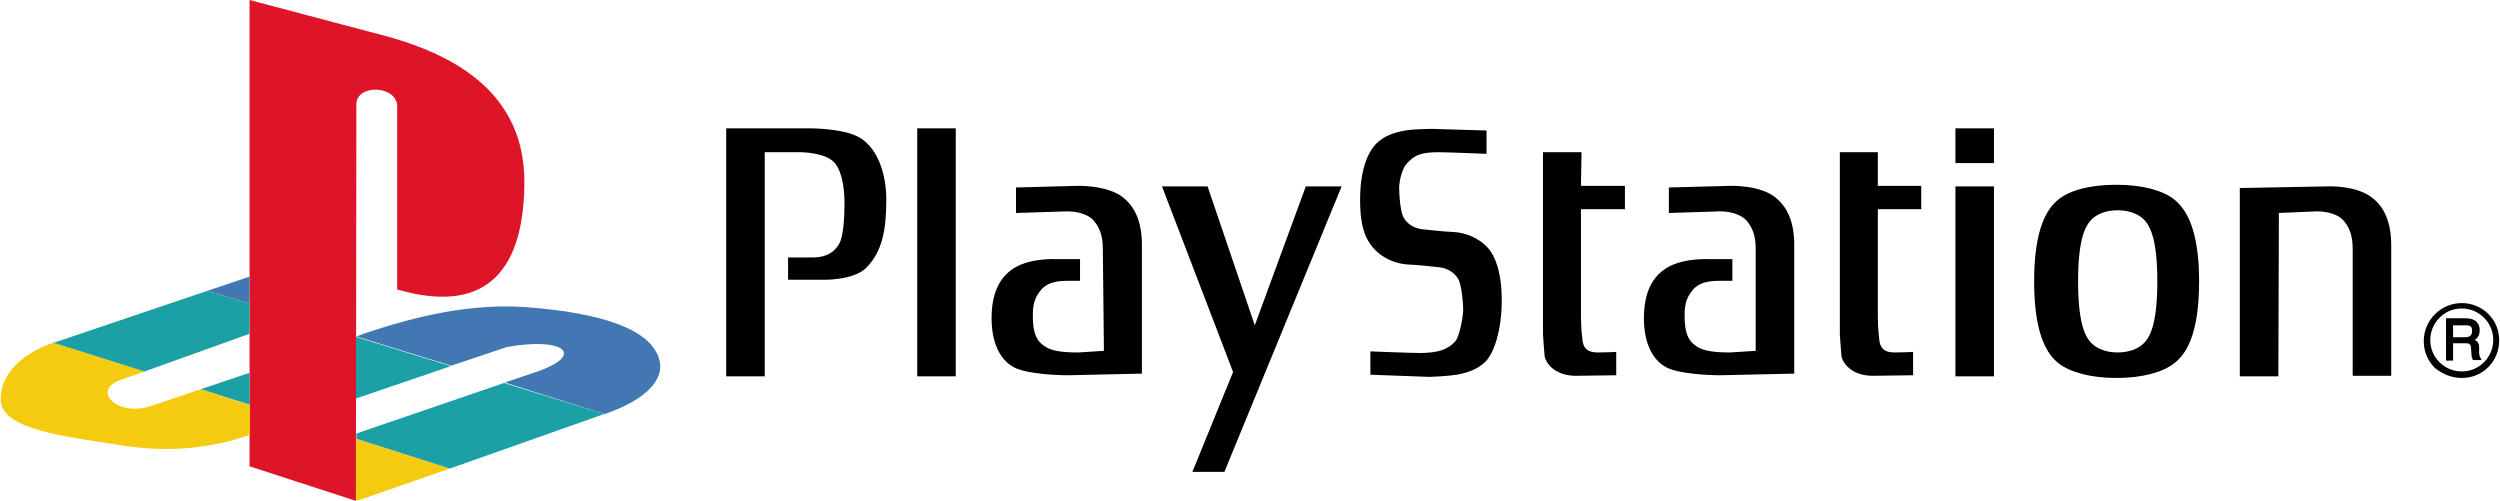
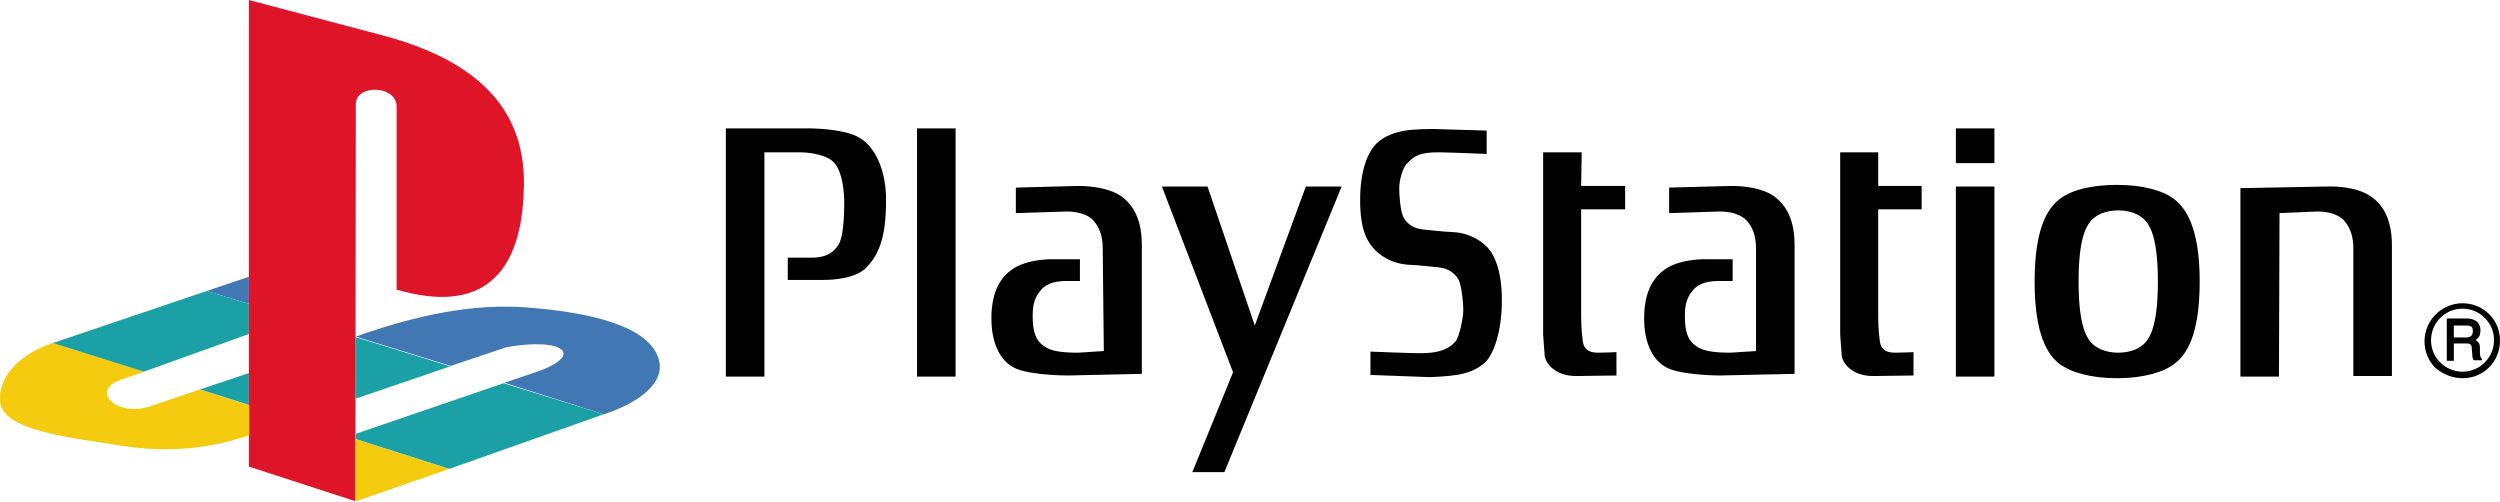
- <svg xmlns="http://www.w3.org/2000/svg" baseProfile="tiny" viewBox="-23 340 564 113">
-   <path fill="#DE1528" d="M57.4 363.5l-.1 89.5-24-7.8V340l30.6 8.1c19.6 5.3 31.6 15.5 31.4 33.4-.2 20.9-9.8 29.3-28.7 23.8v-41.2c.1-4.9-9.2-5.2-9.2-.6z" />
-   <path fill="#F4CB0E" d="M22.3 427.8L11 431.6c-7.3 2.5-13.6-3.4-6.8-5.9l5.5-1.9-20.6-6.5c-6.3 2.1-12.3 6.7-11.9 13.2.4 6.5 15.3 8.1 26.8 9.9 10.7 1.8 20.5.8 29.4-2.3v-6.7l-11.1-3.6zM57.5 453l21-7.3-21.2-6.7v13.6l.2.4z" />
-   <path fill="#4177B3" d="M113.3 433.4l.4-.1c9.2-3.2 13.1-7.7 12.1-11.9-1.6-7-12.8-10.8-30-12.1-12.4-.9-24.6 1.9-36.5 5.9l-1.9.7 21.4 6.6 12.5-4.2c13.1-2.4 18.3 1.9 5.8 5.9l-6.2 2.1 22.4 7.1zm-80-31l-9.5 3.2 9.5 2.9v-6.1z" />
-   <path fill="#1BA0A5" d="M78.5 445.7l34.8-12.3-22.6-7-33.3 11.4v1.2l21.1 6.7zm-45.2-21.6l-11 3.7 11 3.5v-7.2zm24 5.8V416l21.4 6.6-21.4 7.3zm-47.7-6.1l23.7-8.5v-6.8l-9.5-2.9-34.3 11.6c-.1 0-.3.1-.5.1l20.6 6.5z" />
-   <path d="M140.831 368.951v55.952h8.693v-50.565h8.081s5.877 0 7.836 2.571c1.714 2.204 2.081 6.244 2.081 9.06 0 2.938-.245 7.468-1.224 9.06-1.469 2.571-3.918 3.061-6.122 3.061h-5.387v5.02h7.713s6.979.245 9.917-2.694c3.673-3.673 4.53-8.693 4.53-15.427 0-6.122-2.204-12.243-6.734-14.325-3.673-1.714-10.407-1.714-10.407-1.714h-18.977m43.097 55.952h8.693v-55.952h-8.693v55.952zm55.218-42.852l16.039 41.872-9.183 22.528h7.224l26.446-64.4h-8.081l-11.509 31.343-10.652-31.343h-10.284m47.015 42.485v-5.265s9.183.367 11.142.367c4.285 0 6.367-.857 7.958-2.571.979-.979 1.837-5.632 1.837-7.224 0-1.592-.367-5.142-.979-6.611-.612-1.347-2.204-2.694-4.408-2.938-1.592-.122-4.04-.49-6.979-.612-4.04-.245-6.734-2.326-7.958-3.795-1.224-1.469-2.938-3.795-2.938-10.774s1.837-10.897 3.673-12.733 4.408-2.571 6.489-2.938c2.326-.367 6.122-.367 6.122-.367l12.243.367v5.265s-8.938-.367-10.897-.367c-4.285 0-5.51.857-7.101 2.571-.979.979-1.714 3.795-1.714 5.51 0 1.592.245 4.897.857 6.367.612 1.347 2.081 2.694 4.408 2.938 1.592.122 4.04.49 6.979.612 4.04.245 6.734 2.326 7.958 3.795 1.224 1.469 2.938 4.775 2.938 11.631 0 6.979-1.837 11.999-3.673 13.835s-4.408 2.571-6.489 2.938c-2.326.367-6.122.49-6.122.49l-13.345-.49m47.627-50.198h-8.693v41.015s.245 3.795.367 5.02c.245 1.347 2.081 4.408 7.101 4.408l9.06-.122V419.394s-2.449.122-3.918.122-3.306-.122-3.673-2.571c-.367-2.571-.367-5.51-.367-5.51v-24.242h9.917v-5.265h-9.917l.122-7.591m84.357 50.565h8.693v-42.852h-8.693v42.852zm0-48.117h8.693v-7.836h-8.693v7.836zm36.363 4.897c5.999 0 10.529 1.347 12.978 3.306 2.449 1.959 5.632 6.244 5.632 18.488s-3.061 16.529-5.632 18.488c-2.449 1.959-7.101 3.306-12.978 3.306-5.999 0-10.529-1.347-13.1-3.306-2.449-1.959-5.51-6.244-5.51-18.488s3.061-16.529 5.51-18.488c2.571-2.081 7.101-3.306 13.1-3.306zm-5.999 8.203c-1.224 1.469-2.694 4.53-2.694 13.59s1.469 12.121 2.694 13.59c1.224 1.469 3.428 2.449 6.244 2.449s5.02-.979 6.244-2.449 2.694-4.53 2.694-13.59-1.469-12.121-2.694-13.59c-1.224-1.469-3.428-2.449-6.244-2.449s-5.02.979-6.244 2.449m42.607-1.837l8.57-.367c2.204 0 4.897.612 6.122 2.204 1.224 1.469 1.959 3.306 1.959 6.244v28.65h8.693v-29.384c0-5.51-1.714-8.815-4.285-10.774-3.673-2.938-10.284-2.571-10.284-2.571l-19.589.367v42.485h8.693l.122-36.853m-90.356-13.713h-8.693v41.015s.245 3.795.367 5.02c.245 1.347 2.081 4.408 7.101 4.408l9.06-.122V419.394s-2.449.122-3.918.122-3.306-.122-3.673-2.571c-.367-2.571-.367-5.51-.367-5.51v-24.242h9.795v-5.265h-9.795v-7.591M225.8 396.131c0-2.938-.735-4.775-1.959-6.244-1.224-1.592-3.918-2.204-6.122-2.204l-11.509.367v-5.754l13.835-.367s6.611-.245 10.284 2.571c2.571 2.081 4.285 5.265 4.285 10.774v29.017l-16.773.367s-7.591 0-11.386-1.469c-3.673-1.469-5.754-5.632-5.754-11.386 0-5.51 1.714-8.815 4.285-10.774 3.673-2.938 10.284-2.571 10.284-2.571h5.387v4.897h-2.938c-2.204 0-4.53.367-5.877 2.081-1.224 1.469-1.837 2.816-1.837 5.754 0 3.795.735 5.632 2.571 6.856 1.592 1.224 4.408 1.469 7.713 1.469l5.754-.367-.245-23.018m147.288 0c0-2.938-.735-4.775-1.959-6.244-1.347-1.592-3.918-2.204-6.122-2.204l-11.509.367v-5.754l13.835-.367s6.611-.245 10.162 2.571c2.571 2.081 4.285 5.265 4.285 10.774v29.017l-16.773.367s-7.591 0-11.386-1.469c-3.673-1.469-5.754-5.632-5.754-11.386 0-5.51 1.714-8.815 4.285-10.774 3.673-2.938 10.284-2.571 10.284-2.571h5.387v4.897h-3.061c-2.204 0-4.53.367-5.877 2.081-1.224 1.469-1.837 2.816-1.837 5.754 0 3.795.735 5.632 2.571 6.856 1.592 1.224 4.53 1.469 7.713 1.469l5.754-.367V396.131m159.287 29.139c2.326 0 4.408-.857 5.999-2.449s2.449-3.795 2.449-5.999c0-2.326-.857-4.408-2.449-5.999-1.592-1.592-3.795-2.449-5.999-2.449-4.652 0-8.57 3.795-8.57 8.57 0 2.326.857 4.408 2.449 5.999 1.714 1.469 3.918 2.326 6.122 2.326zm-7.101-8.57c0-1.837.735-3.673 2.081-5.02s3.061-2.081 5.02-2.081 3.673.735 5.02 2.081c1.347 1.347 2.081 3.061 2.081 5.02 0 3.918-3.183 7.101-7.101 7.101-1.837 0-3.673-.735-5.02-2.081-1.347-1.347-2.081-3.061-2.081-5.02" />
-   <path d="M536.66 420.74c-.122 0-.245-.245-.245-.367s-.122-.367-.122-.735v-1.224c0-.612-.122-.979-.367-1.224-.122-.245-.367-.367-.612-.49.245-.245.49-.367.735-.735s.367-.857.367-1.469c0-1.102-.49-1.959-1.347-2.326-.49-.245-1.102-.367-1.837-.367h-4.408v9.55h1.592v-3.918h2.571c.49 0 .857 0 .979.122.367.122.49.49.49.979l.122 1.469c0 .367 0 .612.122.735 0 .122.122.245.122.367l.122.122h1.837l-.122-.49zm-1.959-6.122c0 .49-.122.857-.367 1.102-.245.245-.735.367-1.224.367h-2.694v-2.694h2.816c.367 0 .735 0 .857.122.49.122.612.49.612 1.102" />
+ <svg xmlns="http://www.w3.org/2000/svg" viewBox="-23 340 400 80.193">
+   <path fill="#de1528" d="M33.929 356.677l-.071 63.516-17.032-5.535V340l21.716 5.748c13.91 3.761 22.426 11 22.284 23.703-.142 14.832-6.955 20.793-20.368 16.89v-29.238c.071-3.477-6.529-3.69-6.529-.426z" />
+   <path fill="#f4cb0e" d="M9.02 402.309l-8.019 2.697c-5.181 1.774-9.652-2.413-4.826-4.187l3.903-1.348-14.619-4.613c-4.471 1.49-8.729 4.755-8.445 9.368.284 4.613 10.858 5.748 19.019 7.026 7.593 1.277 14.548.568 20.864-1.632v-4.755l-7.877-2.555zm24.98 17.884l14.903-5.181-15.045-4.755v9.652l.142.284z" />
+   <path fill="#4177b3" d="M73.6 406.283l.284-.071c6.529-2.271 9.297-5.464 8.587-8.445-1.135-4.968-9.084-7.664-21.29-8.587-8.8-.639-17.458 1.348-25.903 4.187l-1.348.497 15.187 4.684 8.871-2.981c9.297-1.703 12.987 1.348 4.116 4.187l-4.4 1.49 15.897 5.039zm-56.774-22l-6.742 2.271 6.742 2.058v-4.329z" />
+   <path fill="#1ba0a5" d="M48.903 415.012l24.697-8.729-16.039-4.968-23.632 8.09v.852l14.974 4.755zm-32.077-15.329l-7.806 2.626 7.806 2.484v-5.11zm17.032 4.116v-9.864l15.187 4.684-15.187 5.181zM.007 399.47l16.819-6.032v-4.826l-6.742-2.058-24.342 8.232c-.071 0-.213.071-.355.071l14.619 4.613z" />
+   <path d="M93.137 360.545v39.708h6.169v-35.885h5.735s4.171 0 5.561 1.825c1.216 1.564 1.477 4.431 1.477 6.43 0 2.085-.174 5.3-.869 6.43-1.043 1.825-2.78 2.172-4.344 2.172h-3.823v3.562h5.474s4.953.174 7.038-1.912c2.607-2.607 3.215-6.169 3.215-10.948 0-4.344-1.564-8.689-4.779-10.166-2.607-1.216-7.385-1.216-7.385-1.216H93.137m30.585 39.708h6.169v-39.708h-6.169v39.708zm39.186-30.411l11.382 29.716-6.517 15.987h5.126l18.768-45.703h-5.735l-8.167 22.243-7.559-22.243h-7.299m33.365 30.15v-3.736s6.517.261 7.907.261c3.041 0 4.518-.608 5.648-1.825.695-.695 1.303-3.997 1.303-5.126s-.261-3.649-.695-4.692c-.434-.956-1.564-1.912-3.128-2.085-1.13-.087-2.867-.348-4.953-.434-2.867-.174-4.779-1.651-5.648-2.694-.869-1.043-2.085-2.694-2.085-7.646 0-4.953 1.303-7.733 2.607-9.036 1.303-1.303 3.128-1.825 4.605-2.085 1.651-.261 4.344-.261 4.344-.261l8.689.261v3.736s-6.343-.261-7.733-.261c-3.041 0-3.91.608-5.04 1.825-.695.695-1.216 2.694-1.216 3.91 0 1.13.174 3.476.608 4.518.434.956 1.477 1.912 3.128 2.085 1.13.087 2.867.348 4.953.434 2.867.174 4.779 1.651 5.648 2.694.869 1.043 2.085 3.389 2.085 8.254 0 4.953-1.303 8.515-2.607 9.818-1.303 1.303-3.128 1.825-4.605 2.085-1.651.261-4.344.348-4.344.348l-9.471-.348m33.799-35.624h-6.169v29.107s.174 2.694.261 3.562c.174.956 1.477 3.128 5.04 3.128l6.43-.087v-3.736s-1.738.087-2.78.087c-1.043 0-2.346-.087-2.607-1.825-.261-1.825-.261-3.91-.261-3.91v-17.204h7.038v-3.736h-7.038l.087-5.387m59.866 35.885h6.169v-30.411h-6.169v30.411zm0-34.147h6.169v-5.561h-6.169v5.561zm25.806 3.476c4.258 0 7.472.956 9.21 2.346 1.738 1.39 3.997 4.431 3.997 13.12 0 8.689-2.172 11.73-3.997 13.12-1.738 1.39-5.039 2.346-9.21 2.346-4.258 0-7.472-.956-9.297-2.346-1.738-1.39-3.91-4.431-3.91-13.12 0-8.689 2.172-11.73 3.91-13.12 1.825-1.477 5.04-2.346 9.297-2.346zm-4.258 5.821c-.869 1.043-1.912 3.215-1.912 9.645s1.043 8.602 1.912 9.645c.869 1.043 2.433 1.738 4.431 1.738 1.998 0 3.562-.695 4.431-1.738.869-1.043 1.912-3.215 1.912-9.645s-1.043-8.602-1.912-9.645c-.869-1.043-2.433-1.738-4.431-1.738-1.998 0-3.562.695-4.431 1.738m30.237-1.303l6.082-.261c1.564 0 3.476.434 4.344 1.564.869 1.043 1.39 2.346 1.39 4.431v20.332h6.169v-20.853c0-3.91-1.216-6.256-3.041-7.646-2.607-2.085-7.299-1.825-7.299-1.825l-13.902.261v30.15h6.169l.087-26.153m-64.123-9.731h-6.169v29.107s.174 2.694.261 3.562c.174.956 1.477 3.128 5.039 3.128l6.43-.087v-3.736s-1.738.087-2.78.087c-1.043 0-2.346-.087-2.607-1.825-.261-1.825-.261-3.91-.261-3.91v-17.204h6.951v-3.736h-6.951v-5.387m-124.076 15.466c0-2.085-.521-3.389-1.39-4.431-.869-1.13-2.78-1.564-4.344-1.564l-8.167.261v-4.084l9.818-.261s4.692-.174 7.299 1.825c1.825 1.477 3.041 3.736 3.041 7.646v20.592l-11.904.261s-5.387 0-8.081-1.043c-2.607-1.043-4.084-3.997-4.084-8.081 0-3.91 1.216-6.256 3.041-7.646 2.607-2.085 7.299-1.825 7.299-1.825h3.823v3.476h-2.085c-1.564 0-3.215.261-4.171 1.477-.869 1.043-1.303 1.998-1.303 4.084 0 2.694.521 3.997 1.825 4.866 1.13.869 3.128 1.043 5.474 1.043l4.084-.261-.174-16.335m104.526 0c0-2.085-.521-3.389-1.39-4.431-.956-1.13-2.78-1.564-4.344-1.564l-8.167.261v-4.084l9.818-.261s4.692-.174 7.212 1.825c1.825 1.477 3.041 3.736 3.041 7.646v20.592l-11.904.261s-5.387 0-8.081-1.043c-2.607-1.043-4.084-3.997-4.084-8.081 0-3.91 1.216-6.256 3.041-7.646 2.607-2.085 7.299-1.825 7.299-1.825h3.823v3.476h-2.172c-1.564 0-3.215.261-4.171 1.477-.869 1.043-1.303 1.998-1.303 4.084 0 2.694.521 3.997 1.825 4.866 1.13.869 3.215 1.043 5.474 1.043l4.084-.261v-16.335m113.041 20.679c1.651 0 3.128-.608 4.258-1.738 1.13-1.13 1.738-2.694 1.738-4.258 0-1.651-.608-3.128-1.738-4.258-1.13-1.13-2.694-1.738-4.258-1.738-3.302 0-6.082 2.694-6.082 6.082 0 1.651.608 3.128 1.738 4.258 1.216 1.043 2.78 1.651 4.344 1.651zm-5.04-6.082c0-1.303.521-2.607 1.477-3.562.956-.956 2.172-1.477 3.562-1.477 1.39 0 2.607.521 3.562 1.477.956.956 1.477 2.172 1.477 3.562 0 2.78-2.259 5.04-5.039 5.04-1.303 0-2.607-.521-3.562-1.477-.956-.956-1.477-2.172-1.477-3.562" />
+   <path d="M374.046 397.299c-.087 0-.174-.174-.174-.261 0-.087-.087-.261-.087-.521v-.869c0-.434-.087-.695-.261-.869-.087-.174-.261-.261-.434-.348.174-.174.348-.261.521-.521.174-.261.261-.608.261-1.043 0-.782-.348-1.39-.956-1.651-.348-.174-.782-.261-1.303-.261h-3.128v6.777h1.13v-2.78h1.825c.348 0 .608 0 .695.087.261.087.348.348.348.695l.087 1.043c0 .261 0 .434.087.521 0 .087.087.174.087.261l.087.087h1.303l-.087-.348zm-1.39-4.344c0 .348-.087.608-.261.782-.174.174-.521.261-.869.261h-1.912v-1.912h1.998c.261 0 .521 0 .608.087.348.087.434.348.434.782" />
</svg>
